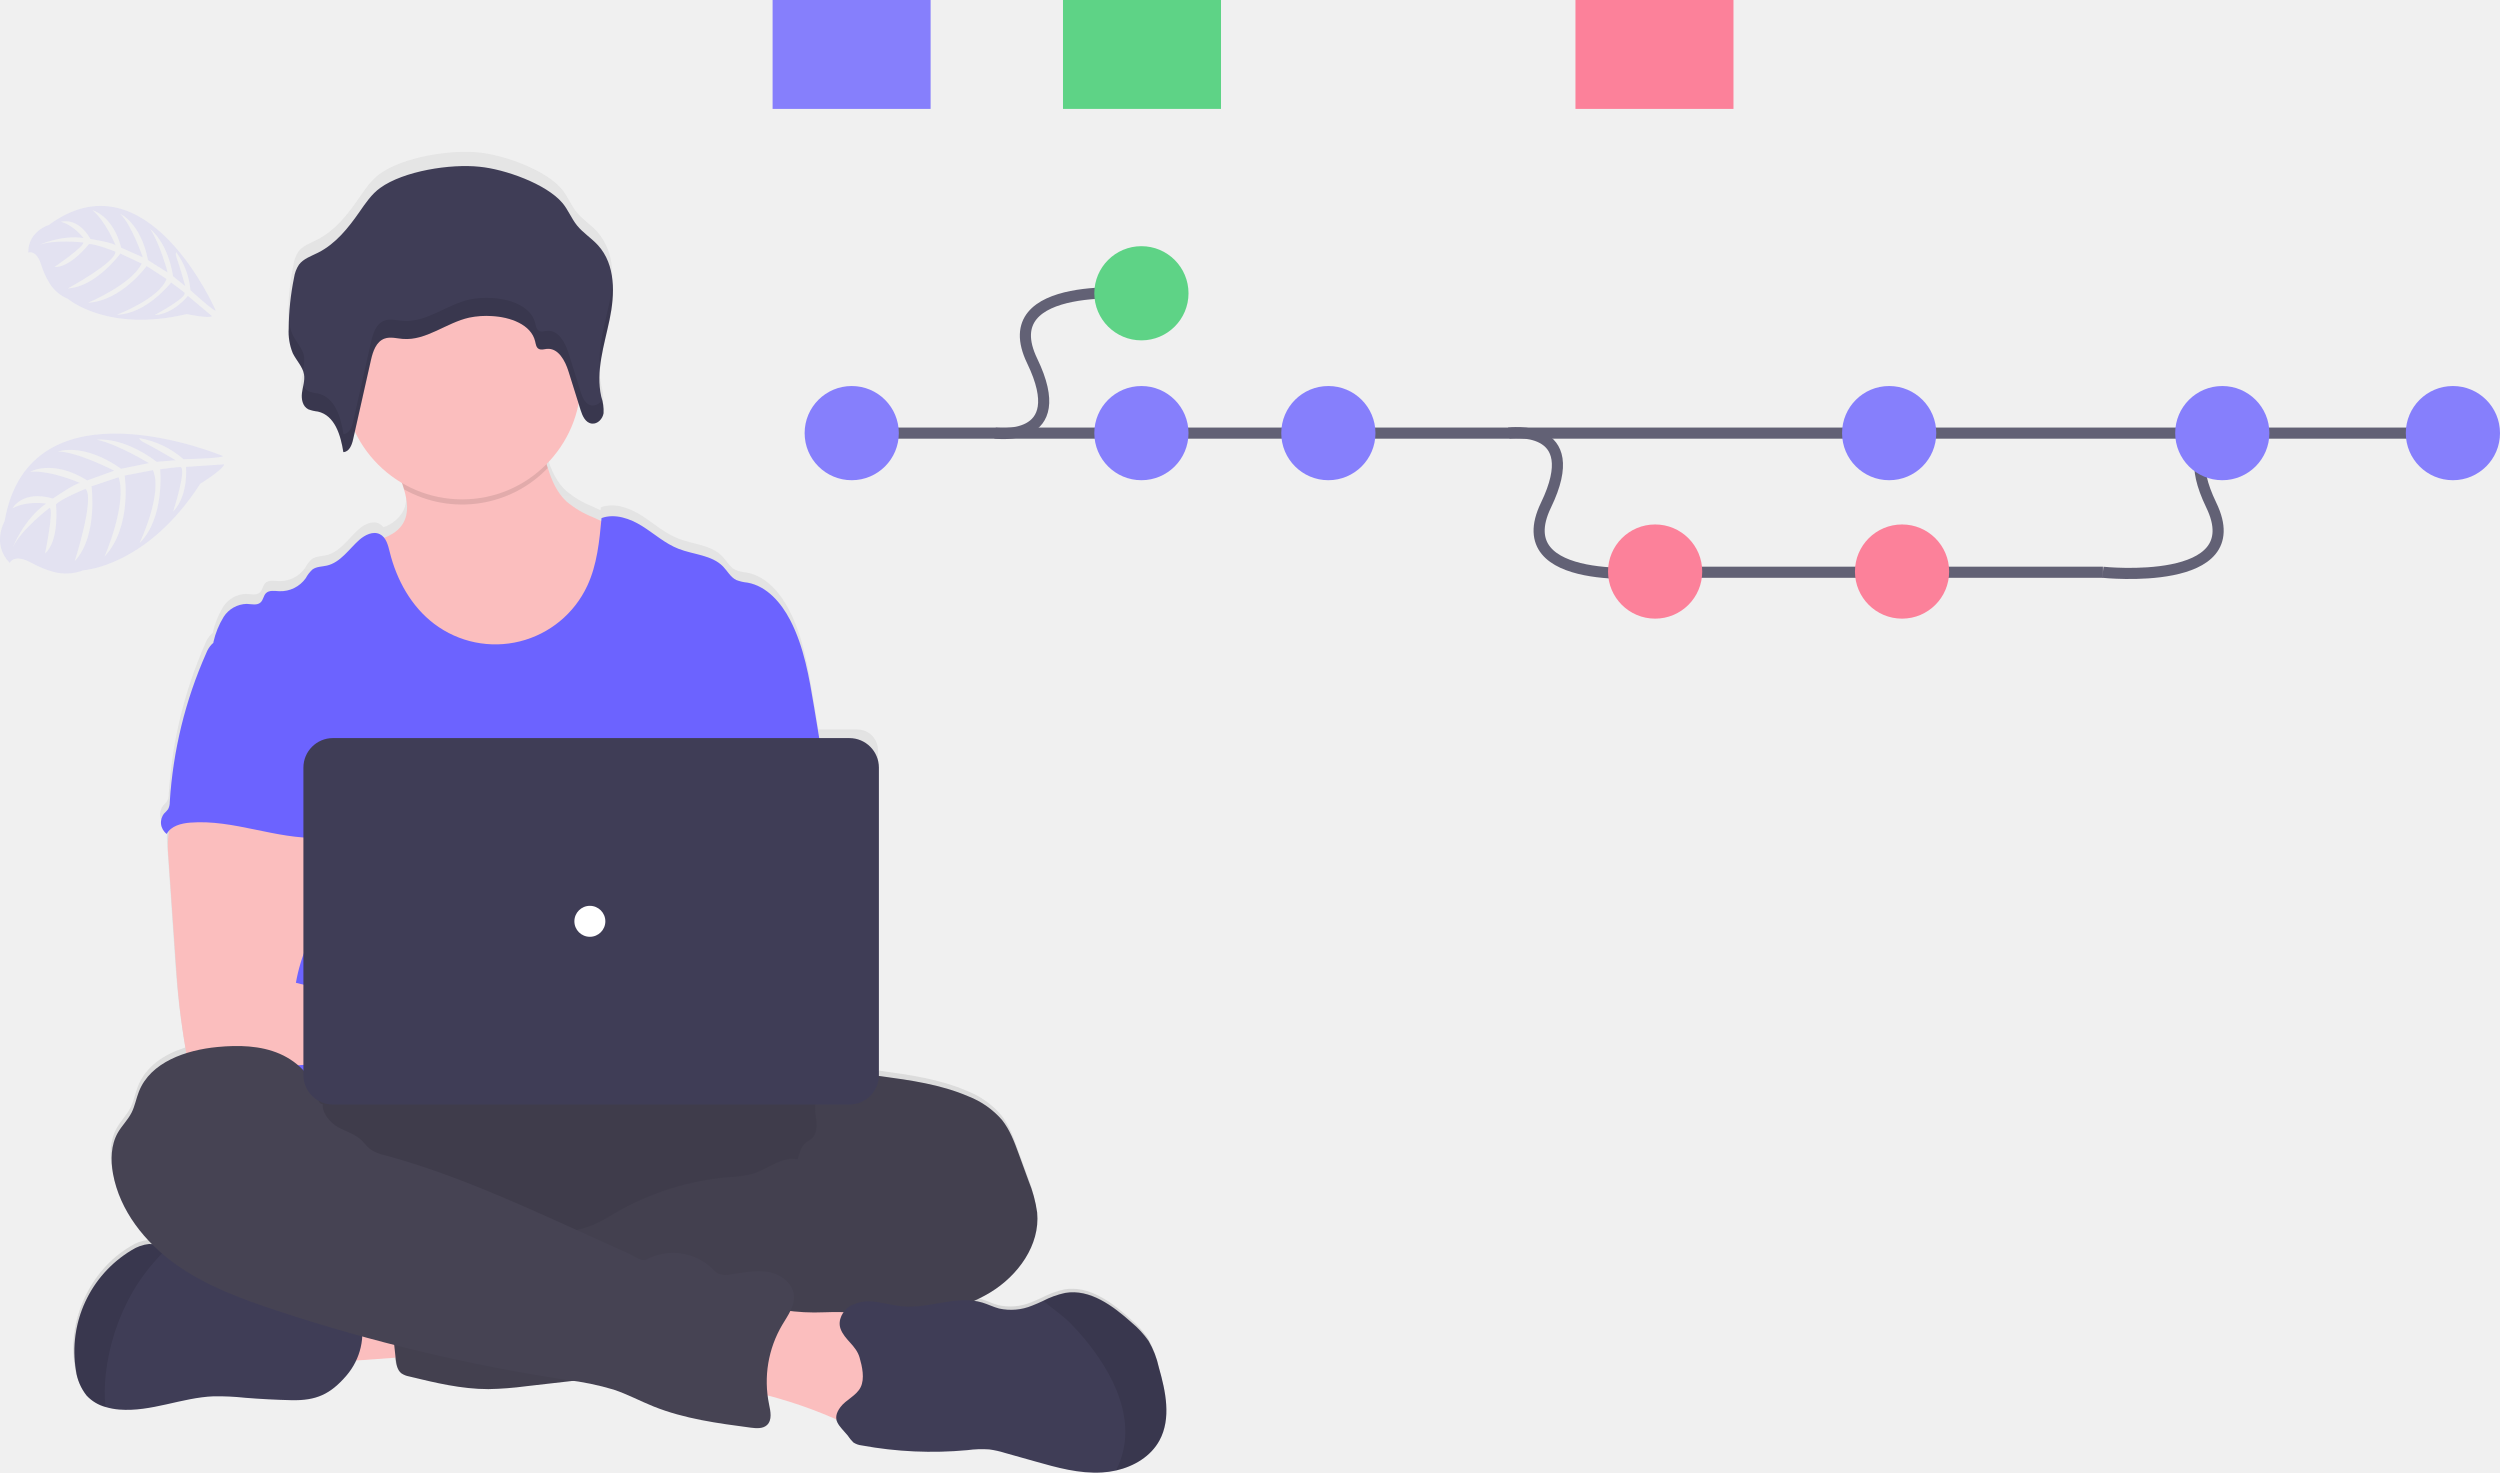
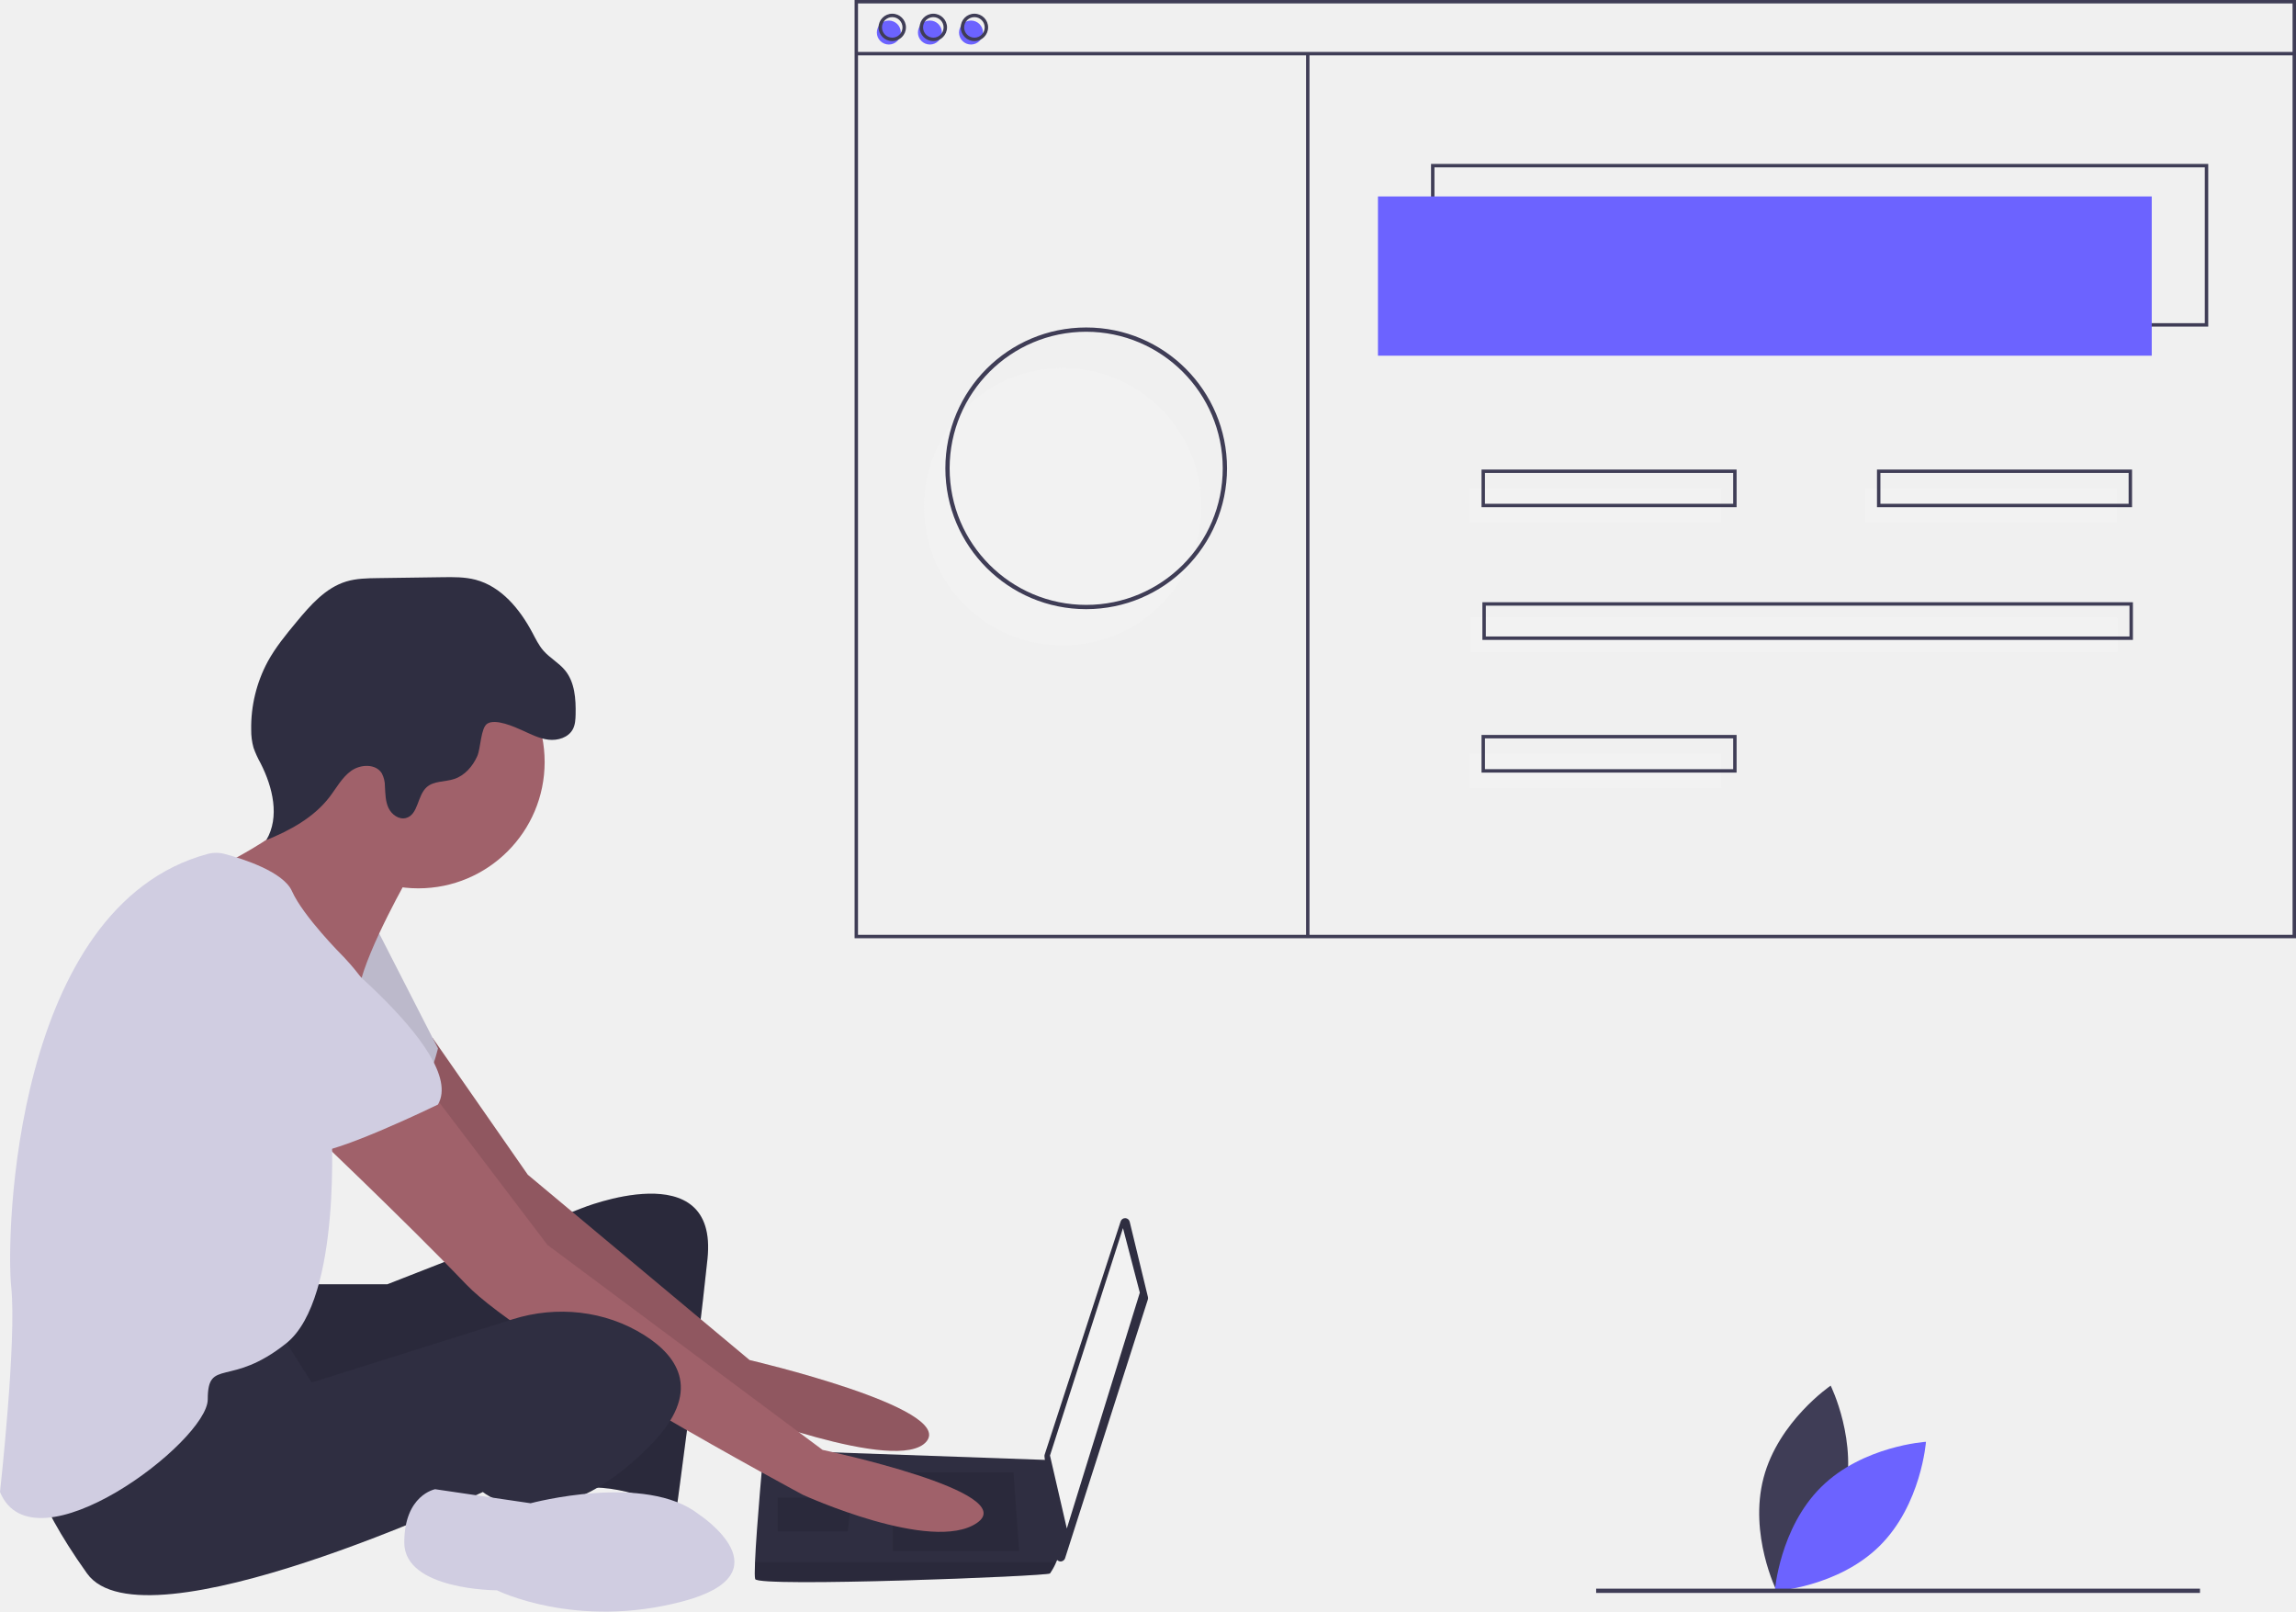
- <svg xmlns="http://www.w3.org/2000/svg" viewBox="0 0 674.38 397.257">
-   <defs>
-     <style>.a{fill:url(#a);}.b{fill:#fbbebe;}.c{fill:#464353;}.d,.i{opacity:0.1;}.e{fill:#6c63ff;}.f{opacity:0.05;}.g{fill:#3f3d56;}.h{fill:#fff;}.j{opacity:0.8;}.k{fill:none;stroke:#3f3d56;stroke-miterlimit:10;stroke-width:3px;}.l{fill:#3acc6c;}.m{fill:#ff6584;}</style>
-     <linearGradient id="a" x1="0.5" y1="1" x2="0.5" gradientUnits="objectBoundingBox">
-       <stop offset="0" stop-color="gray" stop-opacity="0.251" />
-       <stop offset="0.54" stop-color="gray" stop-opacity="0.122" />
-       <stop offset="1" stop-color="gray" stop-opacity="0.102" />
-     </linearGradient>
-   </defs>
-   <g transform="translate(-0.003 -85.389)">
-     <path class="a" d="M401.908,612.036a26.42,26.42,0,0,0-2.785-7.261,25.429,25.429,0,0,0-4.56-4.991c-5.047-4.581-11.243-9.231-17.933-8.075a23.943,23.943,0,0,0-5.945,2.172c-.975.453-1.956.905-2.959,1.288a14.738,14.738,0,0,1-8.925.78c-1.532-.411-2.959-1.149-4.469-1.608a14.163,14.163,0,0,0-2.193-.473,37.35,37.35,0,0,0,4.24-2.235c7.5-4.595,13.491-12.9,12.656-21.783a35.963,35.963,0,0,0-2.325-8.667l-2.673-7.393c-1.156-3.2-2.353-6.467-4.462-9.127a23.093,23.093,0,0,0-9.14-6.474c-7.414-3.223-15.517-4.358-23.516-5.458l-.557-.077V446.241a5.569,5.569,0,0,0-5.569-5.569H310.281q-.7-4.26-1.392-8.507c-1.323-8.082-2.694-16.311-6.418-23.586-2.437-4.762-6.314-9.308-11.542-10.24a11.2,11.2,0,0,1-3-.7c-1.532-.752-2.367-2.423-3.543-3.655-3.035-3.181-7.971-3.23-12.036-4.873-3.592-1.427-6.53-4.114-9.8-6.182s-7.337-3.536-10.957-2.193a7.344,7.344,0,0,1-.077.787l-2.325-1.072a25.613,25.613,0,0,1-7.073-4.26c-2.583-2.437-3.961-5.667-5.033-9.1-.111-.355-.216-.7-.327-1.079a32.322,32.322,0,0,0,8.66-16.534l.564,1.831a12.157,12.157,0,0,0,.446,1.211,4.776,4.776,0,0,0,1.392,1.97,2.472,2.472,0,0,0,.585.341,2.437,2.437,0,0,0,.6.153,2.228,2.228,0,0,0,.863-.063,3.293,3.293,0,0,0,2.088-1.935,4.176,4.176,0,0,0,.244-.849,4.391,4.391,0,0,0,.049-.529v-.724a1.358,1.358,0,0,0-.035-.348v-.181a2.026,2.026,0,0,0-.07-.411c-.028-.132,0-.077,0-.111-.035-.174-.077-.355-.111-.529v-.132c0-.042-.063-.285-.1-.432s-.049-.188-.07-.285v-.042h0c-.07-.278-.132-.55-.195-.828a23.933,23.933,0,0,1-.383-7.351,78.715,78.715,0,0,1,1.991-10.686l.146-.634c.056-.244.111-.487.16-.738.111-.5.223-1,.327-1.511h0l.251-1.281.188-1.142V324.1a33,33,0,0,0,.244-7.818h0a16.452,16.452,0,0,0-3.919-9.83c-1.747-1.942-4.052-3.376-5.674-5.416-1.518-1.907-2.374-4.26-3.947-6.133-4.344-5.186-15.5-9.182-22.339-9.878-7.839-.794-20.5,1.211-26.823,5.841-2.339,1.706-3.94,4.177-5.569,6.516-2.993,4.351-6.391,8.695-11.187,11.138-1.81.919-3.885,1.615-5.089,3.216a8.7,8.7,0,0,0-1.358,3.606,71.5,71.5,0,0,0-1.434,13.77h0v1.74a12.691,12.691,0,0,0,1.086,5.033c.111.237.237.466.369.7l.084.146a27.692,27.692,0,0,1,2.228,3.794,5.026,5.026,0,0,1,.341,1.156,8.521,8.521,0,0,1-.195,3.049h0a2.678,2.678,0,0,1-.09.459l-.063.3a.587.587,0,0,1-.056.306c-.056.3-.1.6-.146.891h0a6.265,6.265,0,0,0,.153,2.409,3.168,3.168,0,0,0,1.545,2.088,4.526,4.526,0,0,0,1.253.39c.439.077.884.125,1.316.223a6.494,6.494,0,0,1,1.594.592,6.417,6.417,0,0,1,1.344.863,7.656,7.656,0,0,1,.578.585,9.745,9.745,0,0,1,.989,1.351q.223.369.418.752a17.176,17.176,0,0,1,1.19,3.147c.181.647.334,1.3.466,1.956.063.292.118.585.167.87s.1.578.139.863h0a2.028,2.028,0,0,0,.557-.111,3.762,3.762,0,0,0,1.914-2.715c.056-.195.1-.383.146-.571.16-.7.327-1.462.487-2.193a32.281,32.281,0,0,0,12.7,13.993c.195.578.383,1.149.55,1.733.912,3.154,1.351,6.453-.23,9.21a9.745,9.745,0,0,1-5.138,4,3.4,3.4,0,0,0-1.149-.975c-1.831-.919-4.031.195-5.569,1.566-2.785,2.52-5.054,6.133-8.716,6.961-1.323.306-2.785.244-3.885,1.051a9.05,9.05,0,0,0-1.8,2.367,8.3,8.3,0,0,1-7.122,3.55c-1.274-.063-2.785-.355-3.655.578-.647.7-.7,1.8-1.392,2.457-.933.919-2.464.473-3.766.418a7.525,7.525,0,0,0-6.2,3.55,23.2,23.2,0,0,0-2.785,6.961v.042a4.976,4.976,0,0,0-.508.425,7.344,7.344,0,0,0-1.538,2.492,118.95,118.95,0,0,0-9.816,40.5,4.177,4.177,0,0,1-.446,1.963,9.658,9.658,0,0,1-1.023,1.114,3.905,3.905,0,0,0,.647,5.569,4.384,4.384,0,0,1,.745-.989c-.077.32-.146.633-.195.919a24.706,24.706,0,0,0-.077,6.126q.989,14.508,2,28.995c.188,2.736.376,5.465.627,8.194q.731,7.922,2.088,15.782a6.8,6.8,0,0,0,.153.7c-5.674,1.8-10.721,5.061-12.844,10.5-.738,1.88-1.072,3.926-1.977,5.729-1,1.977-2.631,3.557-3.717,5.493-1.873,3.328-1.956,7.407-1.274,11.138,1.316,7.275,5.249,13.777,10.442,19.068h-.7a10.889,10.889,0,0,0-4.755,1.706c-10.985,6.418-17.265,20.188-14.974,32.761a14.055,14.055,0,0,0,2.882,6.822,10.8,10.8,0,0,0,5.068,3.1,17.608,17.608,0,0,0,3.738.7c8.563.7,16.854-3.272,25.437-3.606a68.219,68.219,0,0,1,8.514.4q6.2.515,12.426.654c6.746.16,10.54-1.636,14.842-6.676a18.171,18.171,0,0,0,2.624-4.135c3.662-.209,7.706-.529,10.63-.766l.042.4c.16,1.392.4,2.993,1.518,3.871a5.3,5.3,0,0,0,2.088.856c7.031,1.727,14.146,3.481,21.386,3.481a90.293,90.293,0,0,0,10.157-.78l12.719-1.469a63.357,63.357,0,0,1,10.93,2.381c3.676,1.246,7.108,3.1,10.7,4.567,8.354,3.383,17.334,4.595,26.231,5.778,1.518.2,3.258.341,4.379-.7,1.448-1.392.968-3.717.557-5.667-.167-.8-.292-1.6-.39-2.409a122,122,0,0,1,17.571,6.1l1,.439c.292,1.518,1.692,2.729,3.035,4.365a11.135,11.135,0,0,0,1.538,1.907,5.132,5.132,0,0,0,2.207.794,102.9,102.9,0,0,0,28.493,1.288,29.146,29.146,0,0,1,5.876-.2,25.464,25.464,0,0,1,4.246.954l8.054,2.311c5.938,1.7,12.016,3.418,18.177,3.035a23.256,23.256,0,0,0,3.71-.536c4.873-1.128,9.412-3.85,11.751-8.229C405.215,625.9,403.69,618.58,401.908,612.036Z" transform="translate(-89.524 -158.501)" />
-     <path class="b" d="M205.03,745.4c-1.469-3.342-2.861-7.184-1.392-10.526a8.945,8.945,0,0,1,4.629-4.351,22.276,22.276,0,0,1,6.265-1.545A87.438,87.438,0,0,1,234.9,728.7c.494,3.912-.55,7.88-1.448,11.661-.814,3.481-1.281,4-4.873,4.177C226.255,744.66,205.58,746.63,205.03,745.4Z" transform="translate(-117.996 -293.221)" />
-     <ellipse class="c" cx="99.55" cy="27.846" rx="99.55" ry="27.846" transform="translate(49.476 373.944)" />
-     <ellipse class="d" cx="99.55" cy="27.846" rx="99.55" ry="27.846" transform="translate(49.476 373.944)" />
-     <path class="b" d="M291.085,444.6a30.972,30.972,0,0,1-15.97,14.508,40.084,40.084,0,0,1-12.677,2.409,36.111,36.111,0,0,1-13.993-1.706c-5.959-2.158-10.909-6.572-14.619-11.716s-6.265-11.02-8.486-16.944c-1.17-3.084-2.283-6.37-1.733-9.628,3.585-.814,7.511-2.012,9.363-5.193,1.58-2.729,1.142-6,.23-9.12-.258-.884-.557-1.761-.856-2.6-.7-2.019-3.1-5.855-1.392-7.581,1.065-1.093,5.527-1.65,7.066-2.36,4.741-2.186,9.113-5.346,14.32-6.384,4.5-.9,9.154-.056,13.651.877a4.49,4.49,0,0,1,1.685.606,4.052,4.052,0,0,1,1.253,1.88c1.281,3.119,2.033,6.565,3.063,9.816,1.072,3.4,2.45,6.6,5.033,9.015a25.694,25.694,0,0,0,7.08,4.219l6.168,2.826a8.11,8.11,0,0,1,2.917,1.887,7.386,7.386,0,0,1,1.392,3.787,35.378,35.378,0,0,1-3.495,21.407Z" transform="translate(-124.21 -189.811)" />
-     <path class="d" d="M274.971,401.461a32.023,32.023,0,0,1-38.755,5.75c-.258-.884-.557-1.761-.856-2.6-.7-2.019-3.1-5.855-1.392-7.581,1.065-1.093,5.527-1.65,7.066-2.36,4.741-2.186,9.113-5.346,14.32-6.384,4.5-.9,9.154-.056,13.652.877a4.49,4.49,0,0,1,1.685.606,4.052,4.052,0,0,1,1.253,1.88C273.189,394.764,273.941,398.21,274.971,401.461Z" transform="translate(-127.22 -189.811)" />
-     <circle class="b" cx="32.023" cy="32.023" r="32.023" transform="translate(92.638 156.049)" />
-     <path class="e" d="M328.237,493.4l-2.631-15.942c-1.33-8-2.7-16.151-6.419-23.356-2.443-4.72-6.321-9.217-11.549-10.15a11.174,11.174,0,0,1-3.007-.7c-1.532-.738-2.367-2.395-3.543-3.62-3.035-3.147-7.978-3.2-12.043-4.8-3.592-1.392-6.53-4.072-9.8-6.119s-7.344-3.481-10.964-2.172c-.585,6.231-1.2,12.6-3.85,18.274A27.345,27.345,0,0,1,223.174,455.1c-6.2-4.671-10.178-11.876-12.029-19.416-.453-1.838-.968-3.947-2.659-4.79-1.831-.919-4.031.195-5.569,1.545-2.785,2.5-5.061,6.077-8.723,6.92-1.323.306-2.785.244-3.885,1.044a8.841,8.841,0,0,0-1.81,2.346,8.354,8.354,0,0,1-7.122,3.523c-1.274-.063-2.785-.355-3.655.571-.647.7-.7,1.782-1.392,2.43-.94.912-2.464.466-3.773.418a7.612,7.612,0,0,0-6.2,3.481,22.453,22.453,0,0,0-2.785,6.864c7.609,16.944,14.57,33.91,22.179,50.854a4.337,4.337,0,0,1,.55,2.088,5.089,5.089,0,0,1-.947,2.089c-3.731,5.994-3.613,13.533-3.2,20.578s.912,14.487-2.235,20.8c-.856,1.733-1.97,3.321-2.785,5.054-1.907,3.926-2.6,16.485-1.483,20.7H333.034c-3-8.249-1.859-24.8-1.232-33.561.439-6.126-.7-12.245-1.183-18.371C329.553,517.76,330.305,505.891,328.237,493.4Z" transform="translate(-106.011 -201.402)" />
-     <path class="b" d="M146.149,544.865a24.644,24.644,0,0,0-.084,6.077l2,28.73c.188,2.708.376,5.409.627,8.11.48,5.242,1.2,10.442,2.088,15.636a2.785,2.785,0,0,0,2.854,2.708c8.806,1.866,17.9,1.789,26.892,1.281,13.714-.766,27.407-2.513,41.143-2.214,3.536.077,7.658,0,9.8-2.785s.9-7.289-1.9-9.537-6.6-2.785-10.192-2.785c-4.755-.049-9.509.627-14.25.348a70.6,70.6,0,0,1-12.823-2.36l-11.835-2.945a45.621,45.621,0,0,1,3.112-10.366c2.325-6.036,4.5-12.273,4.539-18.74s-2.395-13.269-7.692-16.972c-4.358-3.042-9.969-3.606-15.281-3.481-3.864.111-10.54-.815-14.069.7C148.286,537.493,146.671,542.129,146.149,544.865Z" transform="translate(-100.647 -234.626)" />
-     <path class="c" d="M356.9,643.11c2.318-.884,4.873-.564,7.358-.23,8,1.093,16.116,2.214,23.53,5.409a23.1,23.1,0,0,1,9.147,6.412c2.088,2.638,3.307,5.869,4.462,9.05l2.673,7.324a35.255,35.255,0,0,1,2.332,8.584c.835,8.765-5.158,17.028-12.7,21.581s-16.415,6.175-25.061,7.873-17.327,3.578-25.939,5.569a104.427,104.427,0,0,1-12.2,2.4c-9.217,1.044-18.852-.494-27.609,2.555-3.481,1.218-6.9,3.028-10.512,3.871a65.389,65.389,0,0,1-7.268,1.107l-16.575,1.894a90.416,90.416,0,0,1-10.164.78c-7.24,0-14.362-1.713-21.393-3.425a5.41,5.41,0,0,1-2.088-.842c-1.114-.877-1.357-2.43-1.518-3.836q-1.065-9.335-1.866-18.692c-.167-2.026-.292-4.219.815-5.924,1.392-2.088,4.107-2.743,6.586-3.147a171.867,171.867,0,0,1,31.8-2.207c4.045-4.045,10.714-4.066,16.011-6.265a47.62,47.62,0,0,0,5.646-3.07,73.791,73.791,0,0,1,31-9.795,28.856,28.856,0,0,0,6.342-.9c4.1-1.274,7.839-4.741,12.05-3.892.522-1.441.884-3.369,2.088-4.358.6-.508,1.337-.849,1.887-1.392,1.163-1.177,1.267-3.028,1.093-4.671s-.564-3.328-.139-4.929a6.815,6.815,0,0,1,.773-1.719C349.552,644.614,352.705,642.762,356.9,643.11Z" transform="translate(-126.622 -267.182)" />
-     <path class="f" d="M356.9,643.11c2.318-.884,4.873-.564,7.358-.23,8,1.093,16.116,2.214,23.53,5.409a23.1,23.1,0,0,1,9.147,6.412c2.088,2.638,3.307,5.869,4.462,9.05l2.673,7.324a35.255,35.255,0,0,1,2.332,8.584c.835,8.765-5.158,17.028-12.7,21.581s-16.415,6.175-25.061,7.873-17.327,3.578-25.939,5.569a104.427,104.427,0,0,1-12.2,2.4c-9.217,1.044-18.852-.494-27.609,2.555-3.481,1.218-6.9,3.028-10.512,3.871a65.389,65.389,0,0,1-7.268,1.107l-16.575,1.894a90.416,90.416,0,0,1-10.164.78c-7.24,0-14.362-1.713-21.393-3.425a5.41,5.41,0,0,1-2.088-.842c-1.114-.877-1.357-2.43-1.518-3.836q-1.065-9.335-1.866-18.692c-.167-2.026-.292-4.219.815-5.924,1.392-2.088,4.107-2.743,6.586-3.147a171.867,171.867,0,0,1,31.8-2.207c4.045-4.045,10.714-4.066,16.011-6.265a47.62,47.62,0,0,0,5.646-3.07,73.791,73.791,0,0,1,31-9.795,28.856,28.856,0,0,0,6.342-.9c4.1-1.274,7.839-4.741,12.05-3.892.522-1.441.884-3.369,2.088-4.358.6-.508,1.337-.849,1.887-1.392,1.163-1.177,1.267-3.028,1.093-4.671s-.564-3.328-.139-4.929a6.815,6.815,0,0,1,.773-1.719C349.552,644.614,352.705,642.762,356.9,643.11Z" transform="translate(-126.622 -267.182)" />
-     <path class="g" d="M183.065,743.565c-4.309,4.991-8.1,6.773-14.849,6.613q-6.224-.146-12.433-.647a69.767,69.767,0,0,0-8.521-.4c-8.59.334-16.882,4.267-25.451,3.578a18.042,18.042,0,0,1-3.738-.7A10.881,10.881,0,0,1,113,748.939a13.866,13.866,0,0,1-2.882-6.76A31.845,31.845,0,0,1,125.1,709.732a10.986,10.986,0,0,1,4.762-1.692,11.285,11.285,0,0,1,4.817,1.058l.1.042a36.43,36.43,0,0,1,11.932,7.964,6.725,6.725,0,0,0,1.824,1.469,6.266,6.266,0,0,0,2.151.4l9.147.578a21.675,21.675,0,0,1,4.595.633,36.525,36.525,0,0,1,4.831,2.089c4.922,2.2,10.38,2.785,15.7,3.634a2.347,2.347,0,0,1,1.392.557,2.179,2.179,0,0,1,.432.9,17.759,17.759,0,0,1-3.717,16.193Z" transform="translate(-89.627 -287.085)" />
-     <path class="d" d="M134.78,709.15a54.924,54.924,0,0,0-9.154,11.445,57.279,57.279,0,0,0-7.477,22.653,42.048,42.048,0,0,0-.077,8.778A10.88,10.88,0,0,1,113,748.949a13.866,13.866,0,0,1-2.882-6.76A31.845,31.845,0,0,1,125.1,709.742a10.984,10.984,0,0,1,4.762-1.692,11.286,11.286,0,0,1,4.817,1.058Z" transform="translate(-89.627 -287.088)" />
-     <path class="b" d="M390.912,733.939c5.117-.139,10.86-.4,14.619,3.049,3.585,3.258,4.059,8.632,4.3,13.471l.272,5.618a11.222,11.222,0,0,1-.536,5.068c-1.225,2.785-4.588,4.128-7.658,3.968s-5.889-1.5-8.695-2.715a122.315,122.315,0,0,0-23.669-7.456q.4-5.827,1.323-11.6c.425-2.666.494-7.129,2.276-9.342,1.887-2.339,4.344-1.072,6.906-.64a55.437,55.437,0,0,0,10.867.578Z" transform="translate(-168.595 -294.557)" />
-     <path class="c" d="M181.125,646.707c0,.7-1.093,0-1.19-.745-.766-5.632-5.235-10.275-10.442-12.531s-11.138-2.374-16.777-1.838c-8.528.808-18.1,4.072-21.219,12.043-.738,1.866-1.072,3.885-1.977,5.674-1,1.963-2.638,3.529-3.724,5.437-1.873,3.3-1.949,7.344-1.274,11.076,1.817,9.955,8.625,18.469,16.875,24.365s17.891,9.419,27.5,12.593A476.993,476.993,0,0,0,246.869,721.4a74.926,74.926,0,0,1,12.726,2.625c3.676,1.232,7.115,3.077,10.707,4.525,8.354,3.355,17.341,4.553,26.245,5.729,1.518.195,3.258.334,4.379-.7,1.448-1.344.968-3.683.557-5.611a30.178,30.178,0,0,1,3.557-21.414c1.49-2.506,3.425-5.075,3.147-7.978-.334-3.383-3.7-5.778-7.059-6.321s-6.767.258-10.136.7a5.43,5.43,0,0,1-3.446-.341,6.886,6.886,0,0,1-1.351-1.2,15.267,15.267,0,0,0-17.78-2.485c-1.246.7-3.133-.856-4.428-1.441l-14.64-6.627c-16.819-7.609-33.722-15.253-51.515-20.07a10.82,10.82,0,0,1-3.968-1.65c-.884-.7-1.518-1.643-2.332-2.416-1.775-1.678-4.247-2.346-6.377-3.536S180.637,649.1,181.125,646.707Z" transform="translate(-94.028 -263.776)" />
-     <path class="g" d="M492.142,766.686c-2.339,4.337-6.878,7.038-11.751,8.152a23.322,23.322,0,0,1-3.717.529c-6.161.383-12.245-1.323-18.183-3.007l-8.061-2.269a25.45,25.45,0,0,0-4.247-.947,29.141,29.141,0,0,0-5.876.2,104.138,104.138,0,0,1-28.542-1.281,5.032,5.032,0,0,1-2.207-.787,10.963,10.963,0,0,1-1.539-1.887c-2.193-2.638-4.553-4.177-1.956-7.658,1.5-2.019,4.274-3.028,5.437-5.346s.418-5.611-.272-8.006c-.94-3.307-4.031-4.734-5.138-7.769-.828-2.29.564-4.95,2.659-6.2a11.047,11.047,0,0,1,7.1-1.023c2.416.32,4.783,1,7.212,1.19,7.143.571,14.445-3.112,21.3-1.037,1.511.459,2.938,1.19,4.469,1.594a14.863,14.863,0,0,0,8.932-.773c1-.376,1.984-.828,2.959-1.274a23.829,23.829,0,0,1,5.952-2.151c6.69-1.149,12.893,3.481,17.94,8a25.367,25.367,0,0,1,4.56,4.943,24.813,24.813,0,0,1,2.785,7.191C493.806,753.515,495.33,760.768,492.142,766.686Z" transform="translate(-179.347 -292.775)" />
-     <path class="d" d="M516.509,766.667c-2.339,4.337-6.878,7.038-11.751,8.152a22.757,22.757,0,0,0,2.471-11.946c-.418-6.62-3.328-12.858-7.038-18.358a65.023,65.023,0,0,0-7.755-9.447c-2.214-2.228-4.936-4-7.317-6.036a23.821,23.821,0,0,1,5.952-2.151c6.69-1.149,12.893,3.481,17.94,8a25.363,25.363,0,0,1,4.56,4.943,24.811,24.811,0,0,1,2.785,7.191C518.173,753.5,519.7,760.75,516.509,766.667Z" transform="translate(-203.714 -292.757)" />
-     <path class="e" d="M157,473.672a7.206,7.206,0,0,0-1.545,2.471,116.857,116.857,0,0,0-9.816,40.112,4.01,4.01,0,0,1-.453,1.942,8.5,8.5,0,0,1-1.023,1.107,3.843,3.843,0,0,0,.654,5.569c1.149-2.165,3.9-2.868,6.342-3.056,11.7-.926,23.133,4.518,34.87,4.107-.828-2.861-2.019-5.611-2.694-8.507-2.986-12.858,4.462-26.857-.1-39.242-.912-2.478-2.437-4.915-4.838-6a12.887,12.887,0,0,0-3.1-.821c-2.966-.536-8.869-2.826-11.737-1.907-1.058.341-1.476,1.337-2.353,1.935C159.877,472.238,158.109,472.551,157,473.672Z" transform="translate(-99.84 -214.523)" />
-     <rect class="g" width="155.242" height="98.853" rx="7.97" transform="translate(81.847 284.488)" />
-     <circle class="h" cx="4.177" cy="4.177" r="4.177" transform="translate(154.943 329.738)" />
-     <path class="g" d="M217.421,296.269c-2.339,1.692-3.94,4.121-5.569,6.453-3,4.309-6.4,8.611-11.194,11.013-1.817.912-3.891,1.6-5.1,3.188a8.59,8.59,0,0,0-1.358,3.571,70.766,70.766,0,0,0-1.434,13.645,15.165,15.165,0,0,0,1.107,6.711c.954,1.949,2.673,3.6,3.028,5.722.271,1.657-.341,3.307-.557,4.971s.16,3.634,1.7,4.427a10.3,10.3,0,0,0,2.576.606c4.629,1.03,6.182,6.46,6.885,10.95,1.573-.091,2.283-1.894,2.611-3.362l4.824-21.448c.522-2.325,1.392-5.019,3.71-5.834,1.552-.536,3.251-.035,4.873.1,6.37.522,11.758-4.4,17.989-5.757a22.972,22.972,0,0,1,6.063-.4c4.915.244,10.63,2.262,11.674,6.85.174.745.278,1.636.975,2s1.427.056,2.158,0c3.119-.313,4.957,3.2,5.855,6.063l3.272,10.442c.487,1.58,1.309,3.439,3.021,3.641,1.58.195,2.924-1.3,3.161-2.785a12.2,12.2,0,0,0-.62-4.511c-1.538-6.857.815-13.874,2.249-20.745s1.692-14.765-3.119-20.056c-1.747-1.914-4.045-3.342-5.674-5.36-1.518-1.894-2.374-4.219-3.947-6.077-4.351-5.131-15.51-9.092-22.353-9.746C236.412,289.7,223.742,291.681,217.421,296.269Z" transform="translate(-114.884 -160.172)" />
-     <g class="i" transform="translate(77.893 161.263)">
-       <path d="M276.111,370.47c-1.713-.209-2.534-2.088-3.021-3.641q-1.636-5.228-3.272-10.442c-.9-2.875-2.736-6.384-5.855-6.063-.731.077-1.518.362-2.158,0s-.8-1.26-.975-2c-1.044-4.595-6.76-6.606-11.674-6.85a23.275,23.275,0,0,0-6.063.4c-6.231,1.392-11.619,6.265-17.989,5.757-1.643-.132-3.342-.634-4.873-.1-2.346.808-3.188,3.481-3.71,5.834L211.7,374.8c-.327,1.476-1.037,3.279-2.611,3.362-.7-4.483-2.256-9.913-6.885-10.944a10.943,10.943,0,0,1-2.576-.606,3.021,3.021,0,0,1-1.344-1.5c-.125.647-.271,1.295-.355,1.942-.209,1.657.16,3.634,1.7,4.428a10.3,10.3,0,0,0,2.576.606c4.629,1.03,6.182,6.46,6.885,10.95,1.573-.09,2.283-1.894,2.611-3.362l4.824-21.448c.522-2.325,1.392-5.019,3.71-5.834,1.552-.536,3.251-.035,4.873.1,6.37.522,11.758-4.4,17.989-5.757a22.972,22.972,0,0,1,6.063-.4c4.915.244,10.63,2.262,11.674,6.85.174.745.278,1.636.975,2s1.427.056,2.158,0c3.119-.313,4.957,3.2,5.855,6.063q1.629,5.228,3.272,10.442c.487,1.58,1.309,3.439,3.021,3.641,1.58.195,2.924-1.3,3.161-2.785a9.454,9.454,0,0,0-.418-3.7,2.875,2.875,0,0,1-2.743,1.608Z" transform="translate(-194.328 -336.95)" />
-       <path d="M196.915,359.789c-.355-2.123-2.088-3.773-3.028-5.722a11.451,11.451,0,0,1-1.03-4.177c0,.78-.07,1.559-.077,2.346a15.165,15.165,0,0,0,1.107,6.711c.773,1.58,2.047,2.973,2.687,4.581a10.484,10.484,0,0,0,.341-3.738Z" transform="translate(-192.78 -339.524)" />
-       <path d="M315.941,340.451c-1.267,6.07-3.244,12.252-2.631,18.337.4-4.49,1.706-9.008,2.631-13.464A35.5,35.5,0,0,0,316.749,335a42.565,42.565,0,0,1-.808,5.451Z" transform="translate(-229.368 -335)" />
-     </g>
-     <g class="j" transform="translate(208.414 85.389)">
-       <line class="k" x2="435.136" transform="translate(21.344 116.835)" />
-       <path class="k" d="M466.46,377.307s20.808,2.889,10.032-19.437,29.238-18.1,29.238-18.1" transform="translate(-406.459 -260.479)" />
-       <path class="k" d="M665.53,393.777s20.808-2.882,10.031,19.443,29.238,18.1,29.238,18.1" transform="translate(-466.946 -276.949)" />
-       <path class="k" d="M935.02,393.777s-20.815-2.882-10.031,19.443-29.238,18.1-29.238,18.1" transform="translate(-536.898 -276.949)" />
-       <line class="k" x1="114.816" transform="translate(244.036 154.364)" />
-       <circle class="e" cx="12.705" cy="12.705" r="12.705" transform="translate(8.639 104.13)" />
-       <circle class="l" cx="12.705" cy="12.705" r="12.705" transform="translate(86.782 66.406)" />
-       <circle class="e" cx="12.705" cy="12.705" r="12.705" transform="translate(86.782 104.13)" />
-       <circle class="e" cx="12.705" cy="12.705" r="12.705" transform="translate(137.211 104.13)" />
-       <circle class="m" cx="12.705" cy="12.705" r="12.705" transform="translate(225.358 141.472)" />
-       <circle class="m" cx="12.705" cy="12.705" r="12.705" transform="translate(291.966 141.472)" />
-       <circle class="e" cx="12.705" cy="12.705" r="12.705" transform="translate(288.492 104.13)" />
-       <circle class="e" cx="12.705" cy="12.705" r="12.705" transform="translate(440.559 104.13)" />
-       <circle class="e" cx="12.705" cy="12.705" r="12.705" transform="translate(378.351 104.13)" />
-       <rect class="e" width="42.625" height="29.378" />
-       <rect class="l" width="42.625" height="29.378" transform="translate(78.331)" />
-       <rect class="m" width="42.625" height="29.378" transform="translate(216.572)" />
-     </g>
-     <g class="i" transform="translate(0.003 202.35)">
-       <path class="e" d="M141,400.07S88.952,378.183,82.13,417.675c0,0-3.557,6.154,1.392,11.236,0,0,1.065-2.729,6.091.091a25.877,25.877,0,0,0,5.681,2.311,12.782,12.782,0,0,0,8.089-.432h0s17.118-.926,31.515-23.321c0,0,6.175-3.815,6.481-5.249l-10.317.7s.794,7.553-3.481,12.085c0,0,3.787-11.723,1.97-12.05-.369-.07-5.451.6-5.451.6s1.316,13.136-5.569,19.931c0,0,6.391-13.359,3.613-19.694l-7.616,1.469s2.088,13.819-5.444,21.852c0,0,6.2-14.2,3.8-21.414l-7.289,2.45s1.754,13.512-4.546,20.188c0,0,5.5-17.132,2.91-19.492,0,0-6.558,2.659-7.957,4.177,0,0,1.037,9.746-2.966,13.262,0,0,2.457-11.835,1.239-12.322,0,0-7.616,5.736-9.941,10.686,0,0,2.9-7.56,8.987-11.835,0,0-5.117-.863-9.05,1.274,0,0,2.631-5.019,10.895-2.638,0,0,6.119-4.24,7.344-4.177,0,0-7.818-3.481-13.464-3.049,0,0,6.057-3.481,15.371,2.332l7.275-2.624s-10.094-5.172-15.148-5.152c0,0,6.725-2.6,17.035,4.636l7.449-1.518s-8.354-5.117-13.986-6.307c0,0,6.753-1.072,16.137,5.952l5.089-.425s-6.161-3.634-8.027-4.518-1.782-1.455-1.782-1.455a24.289,24.289,0,0,1,11.932,5.695S140.962,400.717,141,400.07Z" transform="translate(-80.893 -394.021)" />
-     </g>
-     <g class="i" transform="translate(7.63 140.939)">
-       <path class="e" d="M142.411,334.031s-18.434-42.653-44.992-23.091c0,0-5.611,1.629-5.569,7.449,0,0,2.186-1.016,3.571,3.53a20.954,20.954,0,0,0,2.088,4.6,10.442,10.442,0,0,0,5.047,4.351h0s10.7,9.2,32.023,4.1c0,0,5.848,1.246,6.843.578l-6.516-5.479s-3.836,4.943-8.973,5.179c0,0,8.932-4.8,8.041-6.036-.181-.251-3.585-2.743-3.585-2.743s-6.7,8.549-14.619,8.681c0,0,11.41-4.3,13.366-9.642l-5.36-3.481s-6.76,9.4-15.81,9.892c0,0,11.772-4.908,14.459-10.561l-5.729-2.694s-6.655,9.05-14.181,9.391c0,0,13.032-7.045,12.83-9.92,0,0-5.409-2.158-7.129-2.033,0,0-4.922,6.37-9.314,6.189,0,0,8.208-5.632,7.762-6.613,0,0-7.8-.933-11.995.7,0,0,6.029-2.84,12.078-1.907,0,0-2.548-3.432-6.091-4.386,0,0,4.428-1.483,7.978,4.629,0,0,6.043.975,6.753,1.7,0,0-2.652-6.537-6.265-9.482,0,0,5.569,1.392,7.8,10.143l5.82,2.583s-3.049-8.827-6.07-11.688c0,0,5.479,2.283,7.484,12.461l5.291,3.335s-2.047-7.8-4.713-11.716c0,0,4.622,3.216,6.189,12.733l3.272,2.645s-1.594-5.667-2.2-7.254-.23-1.88-.23-1.88a19.945,19.945,0,0,1,3.822,10.219S142.015,334.386,142.411,334.031Z" transform="translate(-91.85 -305.806)" />
-     </g>
-   </g>
+ <svg xmlns="http://www.w3.org/2000/svg" id="ade8c9af-7e2e-4eda-b5c8-b06129257226" data-name="Layer 1" width="1076.064" height="755.228" viewBox="0 0 1076.064 755.228">
+   <path d="M926.114,774.809c-6.985,26.598-31.459,43.22-31.459,43.22s-13.15-26.502-6.166-53.1,31.459-43.22,31.459-43.22S933.098,748.211,926.114,774.809Z" transform="translate(-61.96814 -72.38605)" fill="#3f3d56" />
+   <path d="M915.52,769.183c-19.563,19.327-21.751,48.831-21.751,48.831s29.528-1.831,49.091-21.159,21.751-48.831,21.751-48.831S935.082,749.855,915.52,769.183Z" transform="translate(-61.96814 -72.38605)" fill="#6c63ff" />
+   <path d="M206.702,674.194h36.841l90.788-35.526s64.472-26.315,59.209,23.684-14.473,117.103-14.473,117.103-28.947-13.158-44.736-9.21-5.263-80.262-5.263-80.262-128.945,61.841-140.787,53.946-14.473-63.157-14.473-63.157Z" transform="translate(-61.96814 -72.38605)" fill="#2f2e41" />
+   <path d="M206.702,674.194h36.841l90.788-35.526s64.472-26.315,59.209,23.684-14.473,117.103-14.473,117.103-28.947-13.158-44.736-9.21-5.263-80.262-5.263-80.262-128.945,61.841-140.787,53.946-14.473-63.157-14.473-63.157Z" transform="translate(-61.96814 -72.38605)" opacity="0.1" />
+   <path d="M264.746,558.82l44.586,64.059L413.277,709.72s96.051,22.368,82.893,38.157S402.751,732.088,402.751,732.088s-119.735-86.84-123.682-93.419S231.702,570.249,231.702,570.249Z" transform="translate(-61.96814 -72.38605)" fill="#a0616a" />
+   <path d="M264.746,558.82l44.586,64.059L413.277,709.72s96.051,22.368,82.893,38.157S402.751,732.088,402.751,732.088s-119.735-86.84-123.682-93.419S231.702,570.249,231.702,570.249Z" transform="translate(-61.96814 -72.38605)" opacity="0.1" />
+   <path d="M238.281,507.092l28.947,56.578s-6.579,27.631-17.105,30.263-55.262-34.21-55.262-34.21Z" transform="translate(-61.96814 -72.38605)" fill="#d0cde1" />
+   <path d="M238.281,507.092l28.947,56.578s-6.579,27.631-17.105,30.263-55.262-34.21-55.262-34.21Z" transform="translate(-61.96814 -72.38605)" opacity="0.1" />
+   <path d="M591.419,644.9,599.97,680.172a2.203,2.203,0,0,1-.043,1.19L561.14,802.574a2.203,2.203,0,0,1-4.287-.423l-5.366-47.219a2.203,2.203,0,0,1,.094-.931L587.184,644.737A2.203,2.203,0,0,1,591.419,644.9Z" transform="translate(-61.96814 -72.38605)" fill="#2f2e41" />
+   <polygon points="526.306 575.493 534.2 605.756 499.99 716.28 492.096 682.07 526.306 575.493" fill="#f2f2f2" />
+   <path d="M415.909,812.35c1.316,3.947,136.839-1.316,138.155-2.632a28.561,28.561,0,0,0,2.895-5.263c1.237-2.632,2.368-5.263,2.368-5.263L554.064,756.588l-134.208-4.763s-3.355,36.105-4.039,52.631C415.646,808.626,415.646,811.56,415.909,812.35Z" transform="translate(-61.96814 -72.38605)" fill="#2f2e41" />
+   <polygon points="474.991 689.965 477.622 726.806 418.413 726.806 418.413 689.965 474.991 689.965" opacity="0.1" />
+   <polygon points="398.677 701.806 399.03 701.736 397.361 717.596 364.467 717.596 364.467 701.806 398.677 701.806" opacity="0.1" />
+   <path d="M415.909,812.35c1.316,3.947,136.839-1.316,138.155-2.632a28.561,28.561,0,0,0,2.895-5.263H415.817C415.646,808.626,415.646,811.56,415.909,812.35Z" transform="translate(-61.96814 -72.38605)" opacity="0.1" />
+   <circle cx="196.049" cy="357.076" r="59.209" fill="#a0616a" />
+   <path d="M254.07,482.093s-19.736,34.21-23.684,52.631-59.209-36.841-59.209-36.841l-7.237-19.079s51.973-24.342,48.025-44.078S254.07,482.093,254.07,482.093Z" transform="translate(-61.96814 -72.38605)" fill="#a0616a" />
+   <path d="M264.596,584.722l53.946,71.051,128.945,96.051s93.419,19.736,72.367,34.21-81.577-13.158-81.577-13.158S308.016,703.141,280.385,674.194s-78.946-77.63-78.946-77.63Z" transform="translate(-61.96814 -72.38605)" fill="#a0616a" />
+   <path d="M192.229,695.247,208.018,720.246l94.231-29.646c20.676-6.505,43.348-4.111,61.687,7.442,16.447,10.362,26.973,26.809,3.289,51.15-47.368,48.683-78.946,22.368-78.946,22.368S129.072,846.559,102.757,809.718s-27.631-55.262-27.631-55.262S176.44,691.299,192.229,695.247Z" transform="translate(-61.96814 -72.38605)" fill="#2f2e41" />
+   <path d="M389.593,782.087s42.104,27.631-7.895,40.789-86.84-5.263-86.84-5.263-43.42,0-43.42-22.368,14.473-25,14.473-25l44.736,6.579S364.594,762.351,389.593,782.087Z" transform="translate(-61.96814 -72.38605)" fill="#d0cde1" />
+   <path d="M306.589,414.568c4.03,1.797,8.026,3.923,12.408,4.444s9.371-1.008,11.444-4.903c1.12-2.104,1.248-4.578,1.3-6.961.158-7.225-.364-15.036-4.943-20.627-2.914-3.559-7.167-5.802-10.184-9.274-2.161-2.488-3.599-5.503-5.148-8.411-5.866-11.017-14.551-21.606-26.622-24.782-5.04-1.326-10.328-1.262-15.539-1.188l-30.397.429c-4.919.069-9.914.15-14.623,1.574-9.784,2.958-16.908,11.186-23.432,19.054-4.881,5.887-9.775,11.834-13.439,18.547a65.079,65.079,0,0,0-7.714,31.887,29.833,29.833,0,0,0,1.093,8.437,46.822,46.822,0,0,0,3.316,7.284c5.7,11.197,9.085,25.182,2.665,35.983,11.152-4.555,22.186-10.528,29.542-20.068,3.291-4.267,5.872-9.263,10.258-12.395s11.532-3.403,14.346,1.193a12.857,12.857,0,0,1,1.451,6.022c.206,3.45.2,7.033,1.663,10.164s4.947,5.658,8.273,4.721c5.729-1.614,5.18-10.406,9.593-14.4,3.351-3.033,8.521-2.453,12.826-3.83,5.016-1.604,8.779-5.95,10.924-10.759,1.63-3.656,1.606-13.223,4.691-15.203C294.208,409.022,303.004,412.969,306.589,414.568Z" transform="translate(-61.96814 -72.38605)" fill="#2f2e41" />
+   <path d="M159.24,472.562a15.616,15.616,0,0,1,8.128.021c8.446,2.268,27.38,8.27,31.44,17.405,5.263,11.842,23.684,30.263,23.684,30.263s25,25,19.736,42.104-25,36.841-25,36.841,5.263,81.577-21.052,102.63-36.841,6.579-36.841,26.315S77.757,809.718,61.968,771.561c0,0,7.895-71.051,5.263-96.051C64.638,650.871,68.434,497.145,159.24,472.562Z" transform="translate(-61.96814 -72.38605)" fill="#d0cde1" />
+   <path d="M201.439,505.777s80.262,59.209,65.788,84.209c0,0-48.683,23.684-59.209,22.368s-51.315-47.368-61.841-51.315S130.388,486.04,201.439,505.777Z" transform="translate(-61.96814 -72.38605)" fill="#d0cde1" />
+   <circle cx="498.064" cy="237.458" r="65" fill="#f2f2f2" />
+   <path d="M1096.898,225.427H732.649V149.207H1096.898ZM734.254,223.822h361.039v-73.01H734.254Z" transform="translate(-61.96814 -72.38605)" fill="#3f3d56" />
+   <rect x="645.809" y="92.065" width="362.644" height="74.615" fill="#6c63ff" />
+   <circle cx="416.565" cy="15.244" r="5.616" fill="#6c63ff" />
+   <circle cx="435.82" cy="15.244" r="5.616" fill="#6c63ff" />
+   <circle cx="455.076" cy="15.244" r="5.616" fill="#6c63ff" />
+   <path d="M1138.032,512.052H462.487V72.386h675.545Zm-673.94-1.605h672.336V73.991H464.092Z" transform="translate(-61.96814 -72.38605)" fill="#3f3d56" />
+   <rect x="401.321" y="24.338" width="673.94" height="1.605" fill="#3f3d56" />
+   <path d="M480.138,91.641a6.418,6.418,0,1,1,6.418-6.418A6.426,6.426,0,0,1,480.138,91.641Zm0-11.232a4.814,4.814,0,1,0,4.814,4.814A4.819,4.819,0,0,0,480.138,80.409Z" transform="translate(-61.96814 -72.38605)" fill="#3f3d56" />
+   <path d="M499.393,91.641a6.418,6.418,0,1,1,6.418-6.418A6.426,6.426,0,0,1,499.393,91.641Zm0-11.232a4.814,4.814,0,1,0,4.814,4.814A4.819,4.819,0,0,0,499.393,80.409Z" transform="translate(-61.96814 -72.38605)" fill="#3f3d56" />
+   <path d="M518.649,91.641A6.418,6.418,0,1,1,525.067,85.223,6.426,6.426,0,0,1,518.649,91.641Zm0-11.232a4.814,4.814,0,1,0,4.814,4.814A4.819,4.819,0,0,0,518.649,80.409Z" transform="translate(-61.96814 -72.38605)" fill="#3f3d56" />
+   <rect x="612.109" y="25.14" width="1.605" height="414.346" fill="#3f3d56" />
+   <rect x="688.733" y="228.859" width="117.94" height="16.046" fill="#f2f2f2" />
+   <rect x="874.067" y="228.859" width="117.94" height="16.046" fill="#f2f2f2" />
+   <path d="M875.861,310.07H756.317V292.42H875.861Zm-117.94-1.605H874.257V294.024H757.922Z" transform="translate(-61.96814 -72.38605)" fill="#3f3d56" />
+   <rect x="688.733" y="353.217" width="117.94" height="16.046" fill="#f2f2f2" />
+   <path d="M875.861,434.428H756.317V416.778H875.861Zm-117.94-1.605H874.257V418.382H757.922Z" transform="translate(-61.96814 -72.38605)" fill="#3f3d56" />
+   <rect x="689.134" y="289.433" width="303.273" height="16.046" fill="#f2f2f2" />
+   <path d="M1061.596,372.249H756.718V354.599h304.878ZM758.323,370.645h301.669V356.203H758.323Z" transform="translate(-61.96814 -72.38605)" fill="#3f3d56" />
+   <path d="M1061.195,310.07H941.651V292.42H1061.195Zm-117.94-1.605h116.335V294.024H943.255Z" transform="translate(-61.96814 -72.38605)" fill="#3f3d56" />
+   <path d="M571.032,357.844a66,66,0,1,1,66-66A66.075,66.075,0,0,1,571.032,357.844Zm0-130a64,64,0,1,0,64,64A64.073,64.073,0,0,0,571.032,227.844Z" transform="translate(-61.96814 -72.38605)" fill="#3f3d56" />
+   <rect x="748.064" y="744.458" width="283" height="2" fill="#3f3d56" />
</svg>
